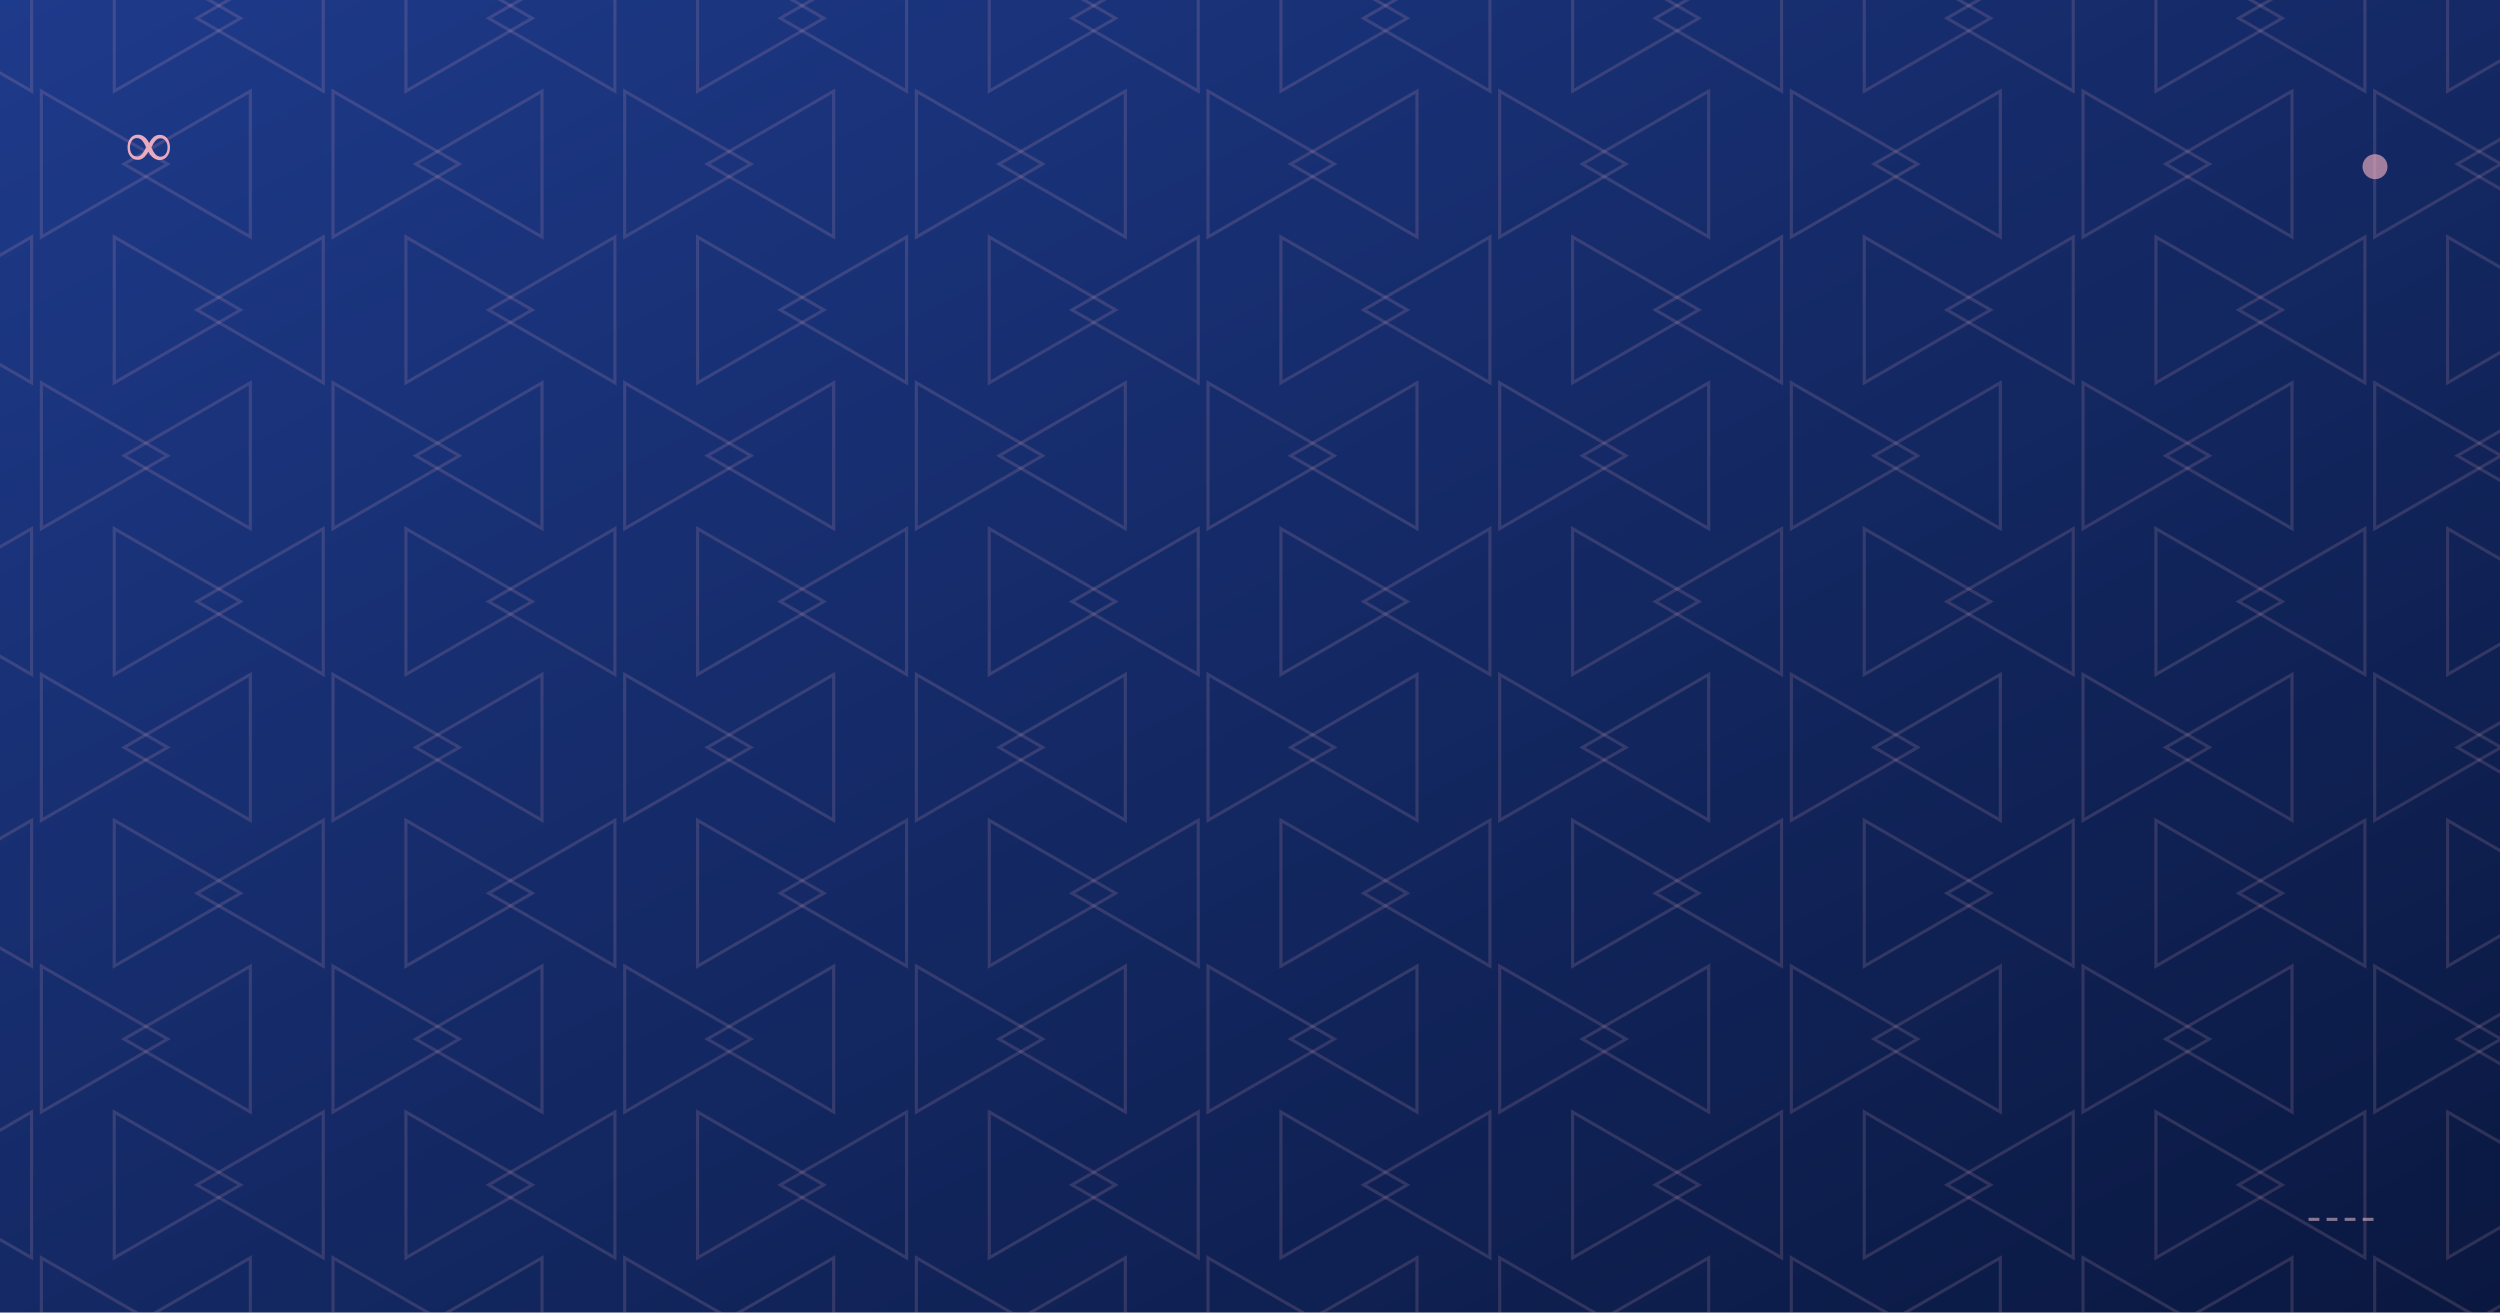
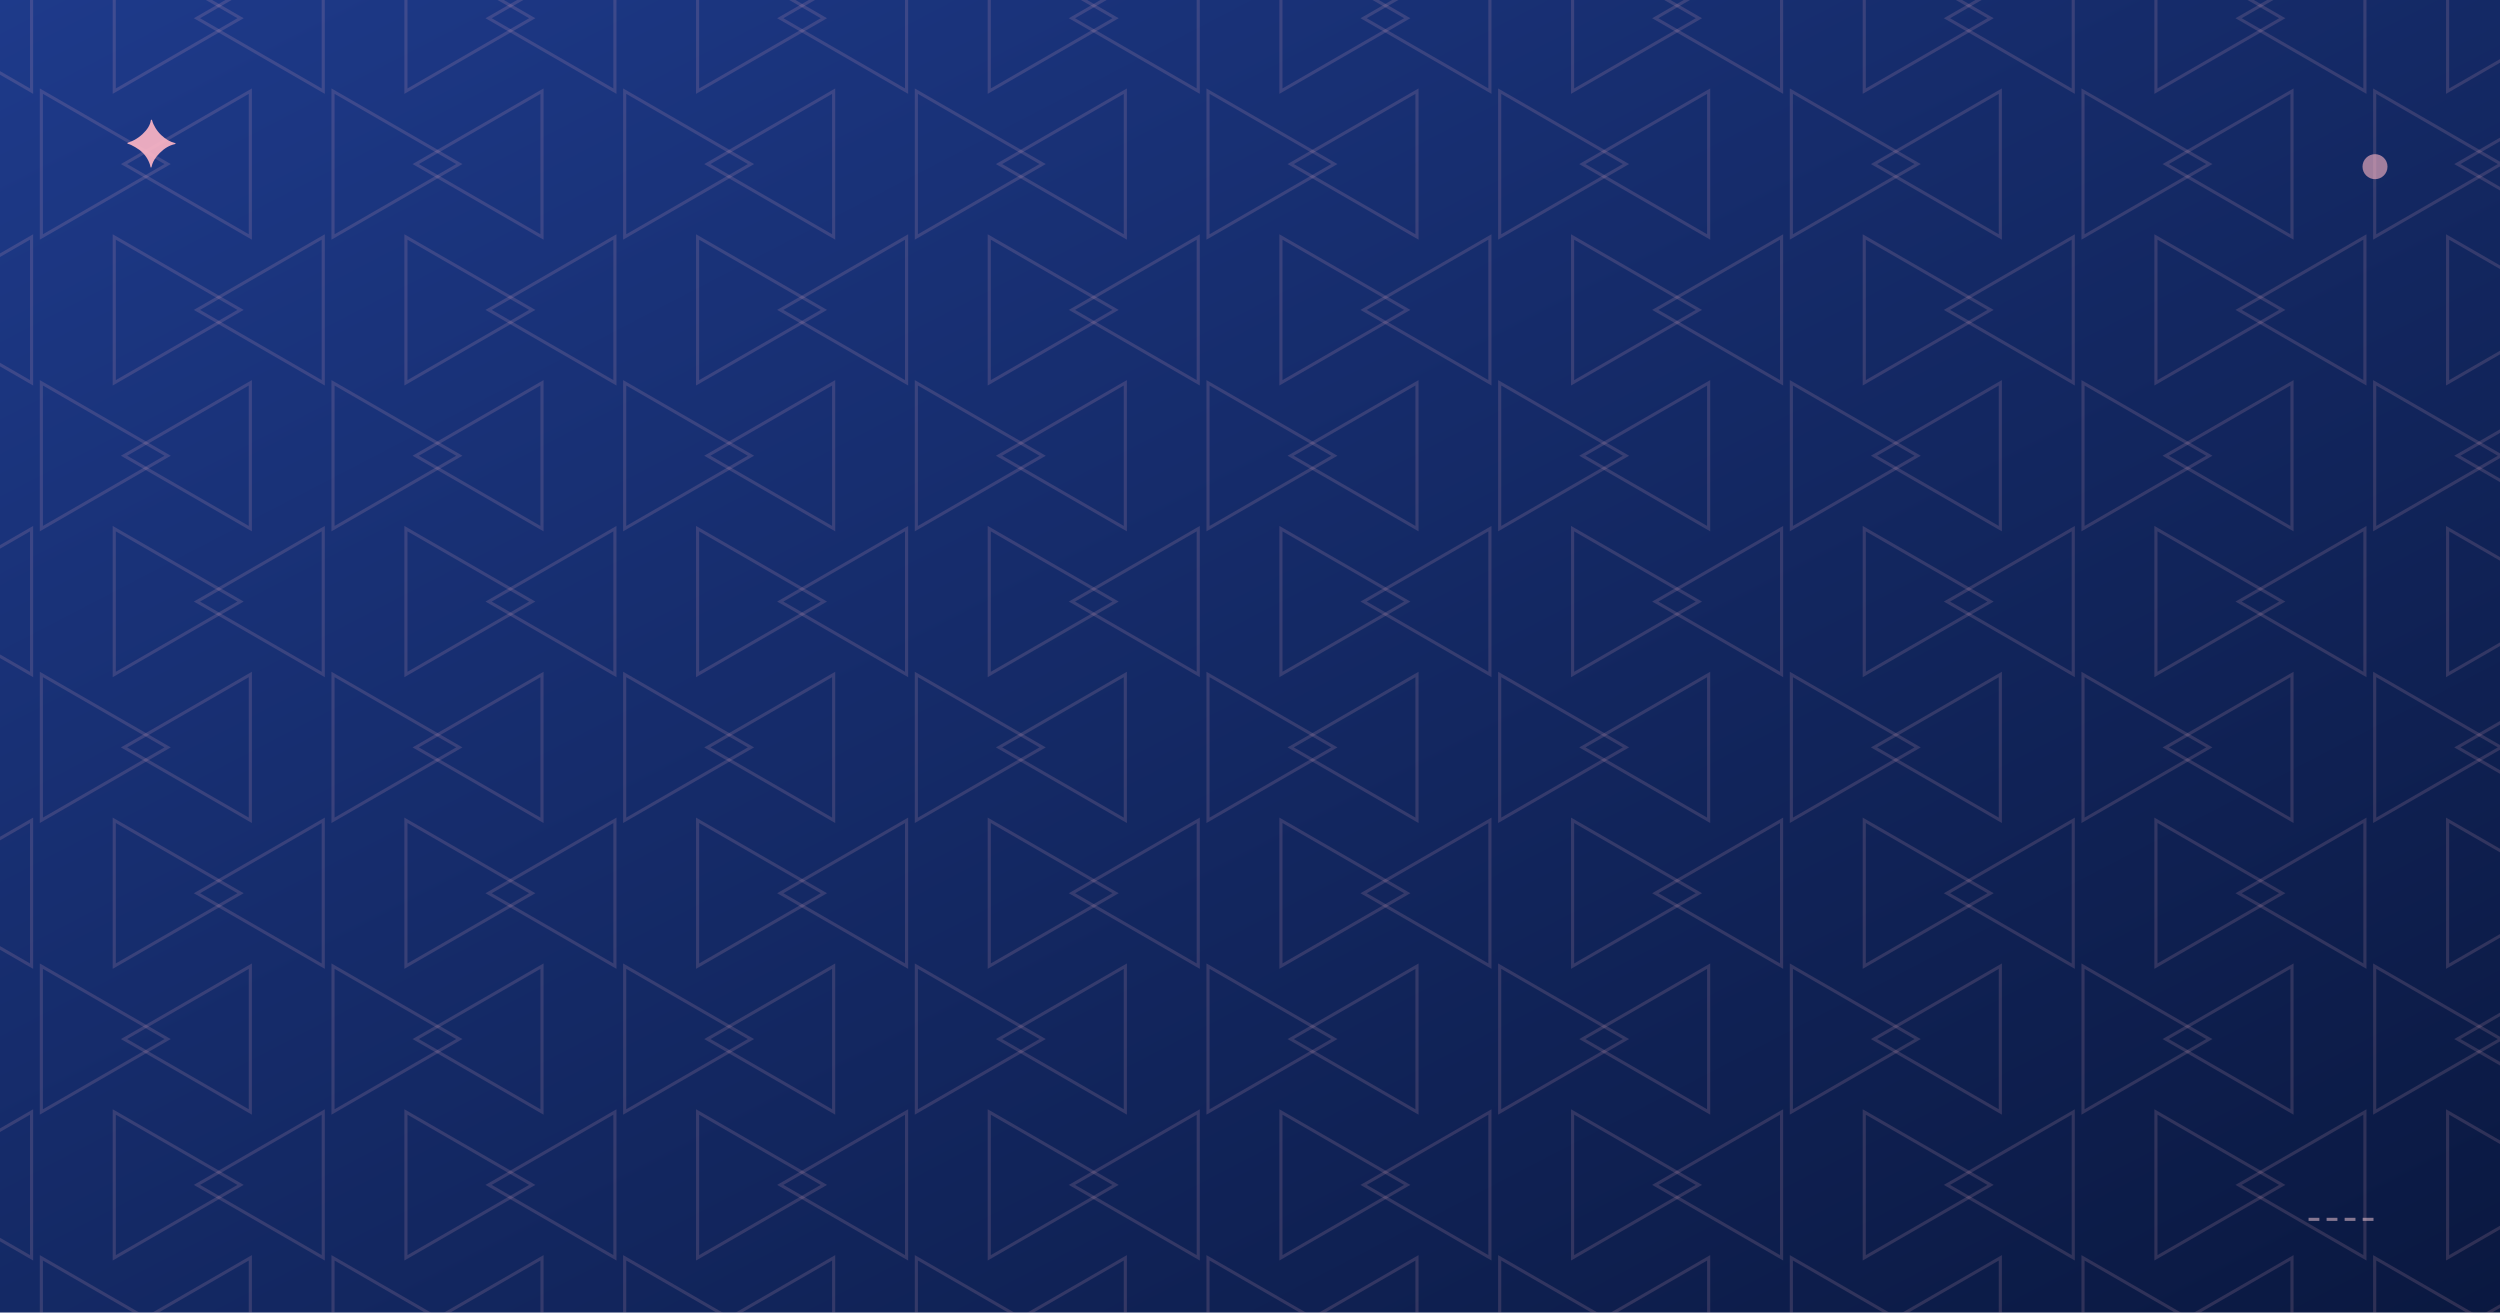
<svg xmlns="http://www.w3.org/2000/svg" viewBox="0 0 1200 630" width="1200" height="630" preserveAspectRatio="xMidYMid slice">
  <defs>
    <linearGradient id="bg-sakura-2606245589" x1="0%" y1="0%" x2="100%" y2="100%">
      <stop offset="0%" stop-color="#1E3A8A" />
      <stop offset="100%" stop-color="#0A1840" />
    </linearGradient>
  </defs>
  <rect width="1200" height="630" fill="url(#bg-sakura-2606245589)" />
  <polygon points="-70,-30.31 -105,30.31 -35,30.31" fill="none" stroke="#FFB7C5" stroke-width="1.5" opacity="0.15" transform="rotate(-30 -70 0)" />
  <polygon points="0,-30.31 -35,30.31 35,30.31" fill="none" stroke="#FFB7C5" stroke-width="1.5" opacity="0.15" transform="rotate(30 0 0)" />
  <polygon points="70,-30.31 35,30.31 105,30.31" fill="none" stroke="#FFB7C5" stroke-width="1.5" opacity="0.15" transform="rotate(-30 70 0)" />
  <polygon points="140,-30.31 105,30.31 175,30.31" fill="none" stroke="#FFB7C5" stroke-width="1.5" opacity="0.15" transform="rotate(30 140 0)" />
  <polygon points="210,-30.31 175,30.31 245,30.31" fill="none" stroke="#FFB7C5" stroke-width="1.5" opacity="0.15" transform="rotate(-30 210 0)" />
  <polygon points="280,-30.31 245,30.31 315,30.31" fill="none" stroke="#FFB7C5" stroke-width="1.5" opacity="0.15" transform="rotate(30 280 0)" />
  <polygon points="350,-30.31 315,30.31 385,30.31" fill="none" stroke="#FFB7C5" stroke-width="1.5" opacity="0.15" transform="rotate(-30 350 0)" />
  <polygon points="420,-30.31 385,30.31 455,30.31" fill="none" stroke="#FFB7C5" stroke-width="1.5" opacity="0.15" transform="rotate(30 420 0)" />
  <polygon points="490,-30.31 455,30.31 525,30.31" fill="none" stroke="#FFB7C5" stroke-width="1.5" opacity="0.15" transform="rotate(-30 490 0)" />
  <polygon points="560,-30.31 525,30.31 595,30.31" fill="none" stroke="#FFB7C5" stroke-width="1.5" opacity="0.15" transform="rotate(30 560 0)" />
  <polygon points="630,-30.31 595,30.31 665,30.31" fill="none" stroke="#FFB7C5" stroke-width="1.5" opacity="0.15" transform="rotate(-30 630 0)" />
  <polygon points="700,-30.31 665,30.31 735,30.31" fill="none" stroke="#FFB7C5" stroke-width="1.5" opacity="0.15" transform="rotate(30 700 0)" />
  <polygon points="770,-30.31 735,30.31 805,30.31" fill="none" stroke="#FFB7C5" stroke-width="1.5" opacity="0.15" transform="rotate(-30 770 0)" />
  <polygon points="840,-30.31 805,30.31 875,30.31" fill="none" stroke="#FFB7C5" stroke-width="1.5" opacity="0.15" transform="rotate(30 840 0)" />
  <polygon points="910,-30.31 875,30.31 945,30.31" fill="none" stroke="#FFB7C5" stroke-width="1.5" opacity="0.15" transform="rotate(-30 910 0)" />
  <polygon points="980,-30.31 945,30.31 1015,30.31" fill="none" stroke="#FFB7C5" stroke-width="1.5" opacity="0.15" transform="rotate(30 980 0)" />
  <polygon points="1050,-30.31 1015,30.31 1085,30.31" fill="none" stroke="#FFB7C5" stroke-width="1.5" opacity="0.15" transform="rotate(-30 1050 0)" />
  <polygon points="1120,-30.31 1085,30.31 1155,30.31" fill="none" stroke="#FFB7C5" stroke-width="1.5" opacity="0.15" transform="rotate(30 1120 0)" />
  <polygon points="1190,-30.31 1155,30.31 1225,30.31" fill="none" stroke="#FFB7C5" stroke-width="1.5" opacity="0.15" transform="rotate(-30 1190 0)" />
  <polygon points="1260,-30.31 1225,30.31 1295,30.31" fill="none" stroke="#FFB7C5" stroke-width="1.5" opacity="0.15" transform="rotate(30 1260 0)" />
  <polygon points="-35,39.69 -70,100.31 0,100.31" fill="none" stroke="#FFB7C5" stroke-width="1.5" opacity="0.15" transform="rotate(30 -35 70)" />
  <polygon points="35,39.69 0,100.31 70,100.31" fill="none" stroke="#FFB7C5" stroke-width="1.5" opacity="0.15" transform="rotate(-30 35 70)" />
  <polygon points="105,39.69 70,100.31 140,100.31" fill="none" stroke="#FFB7C5" stroke-width="1.5" opacity="0.15" transform="rotate(30 105 70)" />
  <polygon points="175,39.69 140,100.31 210,100.31" fill="none" stroke="#FFB7C5" stroke-width="1.5" opacity="0.15" transform="rotate(-30 175 70)" />
  <polygon points="245,39.69 210,100.31 280,100.31" fill="none" stroke="#FFB7C5" stroke-width="1.5" opacity="0.15" transform="rotate(30 245 70)" />
  <polygon points="315,39.69 280,100.31 350,100.31" fill="none" stroke="#FFB7C5" stroke-width="1.5" opacity="0.15" transform="rotate(-30 315 70)" />
  <polygon points="385,39.69 350,100.31 420,100.31" fill="none" stroke="#FFB7C5" stroke-width="1.5" opacity="0.15" transform="rotate(30 385 70)" />
  <polygon points="455,39.69 420,100.31 490,100.31" fill="none" stroke="#FFB7C5" stroke-width="1.5" opacity="0.15" transform="rotate(-30 455 70)" />
  <polygon points="525,39.69 490,100.31 560,100.31" fill="none" stroke="#FFB7C5" stroke-width="1.5" opacity="0.15" transform="rotate(30 525 70)" />
  <polygon points="595,39.69 560,100.31 630,100.31" fill="none" stroke="#FFB7C5" stroke-width="1.5" opacity="0.15" transform="rotate(-30 595 70)" />
  <polygon points="665,39.69 630,100.31 700,100.31" fill="none" stroke="#FFB7C5" stroke-width="1.5" opacity="0.15" transform="rotate(30 665 70)" />
  <polygon points="735,39.69 700,100.31 770,100.31" fill="none" stroke="#FFB7C5" stroke-width="1.5" opacity="0.15" transform="rotate(-30 735 70)" />
  <polygon points="805,39.69 770,100.31 840,100.31" fill="none" stroke="#FFB7C5" stroke-width="1.5" opacity="0.15" transform="rotate(30 805 70)" />
  <polygon points="875,39.69 840,100.31 910,100.31" fill="none" stroke="#FFB7C5" stroke-width="1.5" opacity="0.15" transform="rotate(-30 875 70)" />
  <polygon points="945,39.69 910,100.31 980,100.31" fill="none" stroke="#FFB7C5" stroke-width="1.5" opacity="0.15" transform="rotate(30 945 70)" />
  <polygon points="1015,39.69 980,100.31 1050,100.31" fill="none" stroke="#FFB7C5" stroke-width="1.5" opacity="0.15" transform="rotate(-30 1015 70)" />
  <polygon points="1085,39.69 1050,100.31 1120,100.31" fill="none" stroke="#FFB7C5" stroke-width="1.5" opacity="0.15" transform="rotate(30 1085 70)" />
  <polygon points="1155,39.69 1120,100.31 1190,100.31" fill="none" stroke="#FFB7C5" stroke-width="1.5" opacity="0.15" transform="rotate(-30 1155 70)" />
  <polygon points="1225,39.69 1190,100.31 1260,100.31" fill="none" stroke="#FFB7C5" stroke-width="1.5" opacity="0.15" transform="rotate(30 1225 70)" />
  <polygon points="1295,39.69 1260,100.31 1330,100.31" fill="none" stroke="#FFB7C5" stroke-width="1.5" opacity="0.15" transform="rotate(-30 1295 70)" />
  <polygon points="-70,109.69 -105,170.31 -35,170.31" fill="none" stroke="#FFB7C5" stroke-width="1.5" opacity="0.15" transform="rotate(-30 -70 140)" />
  <polygon points="0,109.69 -35,170.31 35,170.31" fill="none" stroke="#FFB7C5" stroke-width="1.5" opacity="0.15" transform="rotate(30 0 140)" />
  <polygon points="70,109.69 35,170.31 105,170.31" fill="none" stroke="#FFB7C5" stroke-width="1.5" opacity="0.15" transform="rotate(-30 70 140)" />
  <polygon points="140,109.69 105,170.31 175,170.31" fill="none" stroke="#FFB7C5" stroke-width="1.5" opacity="0.15" transform="rotate(30 140 140)" />
  <polygon points="210,109.69 175,170.31 245,170.31" fill="none" stroke="#FFB7C5" stroke-width="1.5" opacity="0.15" transform="rotate(-30 210 140)" />
  <polygon points="280,109.69 245,170.31 315,170.31" fill="none" stroke="#FFB7C5" stroke-width="1.5" opacity="0.15" transform="rotate(30 280 140)" />
  <polygon points="350,109.69 315,170.31 385,170.31" fill="none" stroke="#FFB7C5" stroke-width="1.5" opacity="0.15" transform="rotate(-30 350 140)" />
  <polygon points="420,109.69 385,170.31 455,170.31" fill="none" stroke="#FFB7C5" stroke-width="1.5" opacity="0.15" transform="rotate(30 420 140)" />
  <polygon points="490,109.69 455,170.31 525,170.31" fill="none" stroke="#FFB7C5" stroke-width="1.5" opacity="0.15" transform="rotate(-30 490 140)" />
  <polygon points="560,109.69 525,170.31 595,170.31" fill="none" stroke="#FFB7C5" stroke-width="1.5" opacity="0.15" transform="rotate(30 560 140)" />
  <polygon points="630,109.69 595,170.31 665,170.31" fill="none" stroke="#FFB7C5" stroke-width="1.5" opacity="0.15" transform="rotate(-30 630 140)" />
  <polygon points="700,109.69 665,170.31 735,170.31" fill="none" stroke="#FFB7C5" stroke-width="1.5" opacity="0.15" transform="rotate(30 700 140)" />
  <polygon points="770,109.69 735,170.31 805,170.31" fill="none" stroke="#FFB7C5" stroke-width="1.5" opacity="0.15" transform="rotate(-30 770 140)" />
  <polygon points="840,109.69 805,170.31 875,170.31" fill="none" stroke="#FFB7C5" stroke-width="1.5" opacity="0.15" transform="rotate(30 840 140)" />
  <polygon points="910,109.69 875,170.31 945,170.31" fill="none" stroke="#FFB7C5" stroke-width="1.5" opacity="0.15" transform="rotate(-30 910 140)" />
  <polygon points="980,109.69 945,170.31 1015,170.31" fill="none" stroke="#FFB7C5" stroke-width="1.5" opacity="0.15" transform="rotate(30 980 140)" />
  <polygon points="1050,109.69 1015,170.31 1085,170.31" fill="none" stroke="#FFB7C5" stroke-width="1.5" opacity="0.15" transform="rotate(-30 1050 140)" />
  <polygon points="1120,109.69 1085,170.31 1155,170.31" fill="none" stroke="#FFB7C5" stroke-width="1.5" opacity="0.15" transform="rotate(30 1120 140)" />
  <polygon points="1190,109.69 1155,170.31 1225,170.31" fill="none" stroke="#FFB7C5" stroke-width="1.5" opacity="0.15" transform="rotate(-30 1190 140)" />
  <polygon points="1260,109.69 1225,170.31 1295,170.31" fill="none" stroke="#FFB7C5" stroke-width="1.5" opacity="0.15" transform="rotate(30 1260 140)" />
  <polygon points="-35,179.69 -70,240.31 0,240.31" fill="none" stroke="#FFB7C5" stroke-width="1.5" opacity="0.15" transform="rotate(30 -35 210)" />
  <polygon points="35,179.69 0,240.31 70,240.31" fill="none" stroke="#FFB7C5" stroke-width="1.5" opacity="0.15" transform="rotate(-30 35 210)" />
  <polygon points="105,179.69 70,240.31 140,240.31" fill="none" stroke="#FFB7C5" stroke-width="1.5" opacity="0.15" transform="rotate(30 105 210)" />
  <polygon points="175,179.69 140,240.31 210,240.31" fill="none" stroke="#FFB7C5" stroke-width="1.5" opacity="0.15" transform="rotate(-30 175 210)" />
  <polygon points="245,179.69 210,240.31 280,240.31" fill="none" stroke="#FFB7C5" stroke-width="1.5" opacity="0.15" transform="rotate(30 245 210)" />
  <polygon points="315,179.69 280,240.31 350,240.31" fill="none" stroke="#FFB7C5" stroke-width="1.5" opacity="0.15" transform="rotate(-30 315 210)" />
  <polygon points="385,179.69 350,240.31 420,240.31" fill="none" stroke="#FFB7C5" stroke-width="1.5" opacity="0.15" transform="rotate(30 385 210)" />
  <polygon points="455,179.69 420,240.31 490,240.31" fill="none" stroke="#FFB7C5" stroke-width="1.5" opacity="0.15" transform="rotate(-30 455 210)" />
  <polygon points="525,179.69 490,240.31 560,240.31" fill="none" stroke="#FFB7C5" stroke-width="1.5" opacity="0.15" transform="rotate(30 525 210)" />
  <polygon points="595,179.69 560,240.31 630,240.31" fill="none" stroke="#FFB7C5" stroke-width="1.5" opacity="0.15" transform="rotate(-30 595 210)" />
  <polygon points="665,179.69 630,240.31 700,240.31" fill="none" stroke="#FFB7C5" stroke-width="1.5" opacity="0.15" transform="rotate(30 665 210)" />
  <polygon points="735,179.69 700,240.31 770,240.31" fill="none" stroke="#FFB7C5" stroke-width="1.5" opacity="0.15" transform="rotate(-30 735 210)" />
  <polygon points="805,179.69 770,240.31 840,240.31" fill="none" stroke="#FFB7C5" stroke-width="1.5" opacity="0.15" transform="rotate(30 805 210)" />
  <polygon points="875,179.69 840,240.31 910,240.31" fill="none" stroke="#FFB7C5" stroke-width="1.5" opacity="0.15" transform="rotate(-30 875 210)" />
  <polygon points="945,179.69 910,240.31 980,240.31" fill="none" stroke="#FFB7C5" stroke-width="1.5" opacity="0.15" transform="rotate(30 945 210)" />
  <polygon points="1015,179.69 980,240.31 1050,240.31" fill="none" stroke="#FFB7C5" stroke-width="1.5" opacity="0.15" transform="rotate(-30 1015 210)" />
  <polygon points="1085,179.69 1050,240.31 1120,240.31" fill="none" stroke="#FFB7C5" stroke-width="1.5" opacity="0.15" transform="rotate(30 1085 210)" />
  <polygon points="1155,179.69 1120,240.31 1190,240.31" fill="none" stroke="#FFB7C5" stroke-width="1.5" opacity="0.15" transform="rotate(-30 1155 210)" />
  <polygon points="1225,179.69 1190,240.31 1260,240.31" fill="none" stroke="#FFB7C5" stroke-width="1.5" opacity="0.15" transform="rotate(30 1225 210)" />
  <polygon points="1295,179.69 1260,240.31 1330,240.31" fill="none" stroke="#FFB7C5" stroke-width="1.5" opacity="0.15" transform="rotate(-30 1295 210)" />
  <polygon points="-70,249.69 -105,310.31 -35,310.31" fill="none" stroke="#FFB7C5" stroke-width="1.5" opacity="0.15" transform="rotate(-30 -70 280)" />
  <polygon points="0,249.69 -35,310.31 35,310.31" fill="none" stroke="#FFB7C5" stroke-width="1.5" opacity="0.15" transform="rotate(30 0 280)" />
  <polygon points="70,249.69 35,310.31 105,310.31" fill="none" stroke="#FFB7C5" stroke-width="1.5" opacity="0.15" transform="rotate(-30 70 280)" />
  <polygon points="140,249.69 105,310.31 175,310.31" fill="none" stroke="#FFB7C5" stroke-width="1.5" opacity="0.15" transform="rotate(30 140 280)" />
  <polygon points="210,249.69 175,310.31 245,310.31" fill="none" stroke="#FFB7C5" stroke-width="1.5" opacity="0.15" transform="rotate(-30 210 280)" />
  <polygon points="280,249.69 245,310.31 315,310.31" fill="none" stroke="#FFB7C5" stroke-width="1.5" opacity="0.15" transform="rotate(30 280 280)" />
  <polygon points="350,249.69 315,310.31 385,310.31" fill="none" stroke="#FFB7C5" stroke-width="1.5" opacity="0.15" transform="rotate(-30 350 280)" />
  <polygon points="420,249.69 385,310.31 455,310.31" fill="none" stroke="#FFB7C5" stroke-width="1.5" opacity="0.15" transform="rotate(30 420 280)" />
  <polygon points="490,249.69 455,310.31 525,310.31" fill="none" stroke="#FFB7C5" stroke-width="1.5" opacity="0.15" transform="rotate(-30 490 280)" />
  <polygon points="560,249.69 525,310.31 595,310.31" fill="none" stroke="#FFB7C5" stroke-width="1.5" opacity="0.15" transform="rotate(30 560 280)" />
  <polygon points="630,249.69 595,310.31 665,310.31" fill="none" stroke="#FFB7C5" stroke-width="1.5" opacity="0.15" transform="rotate(-30 630 280)" />
  <polygon points="700,249.69 665,310.31 735,310.31" fill="none" stroke="#FFB7C5" stroke-width="1.5" opacity="0.15" transform="rotate(30 700 280)" />
  <polygon points="770,249.69 735,310.31 805,310.31" fill="none" stroke="#FFB7C5" stroke-width="1.5" opacity="0.15" transform="rotate(-30 770 280)" />
  <polygon points="840,249.69 805,310.31 875,310.31" fill="none" stroke="#FFB7C5" stroke-width="1.5" opacity="0.15" transform="rotate(30 840 280)" />
  <polygon points="910,249.69 875,310.31 945,310.31" fill="none" stroke="#FFB7C5" stroke-width="1.5" opacity="0.15" transform="rotate(-30 910 280)" />
  <polygon points="980,249.69 945,310.31 1015,310.31" fill="none" stroke="#FFB7C5" stroke-width="1.5" opacity="0.15" transform="rotate(30 980 280)" />
  <polygon points="1050,249.69 1015,310.31 1085,310.31" fill="none" stroke="#FFB7C5" stroke-width="1.5" opacity="0.15" transform="rotate(-30 1050 280)" />
  <polygon points="1120,249.69 1085,310.31 1155,310.31" fill="none" stroke="#FFB7C5" stroke-width="1.5" opacity="0.15" transform="rotate(30 1120 280)" />
  <polygon points="1190,249.69 1155,310.31 1225,310.31" fill="none" stroke="#FFB7C5" stroke-width="1.5" opacity="0.15" transform="rotate(-30 1190 280)" />
  <polygon points="1260,249.69 1225,310.31 1295,310.31" fill="none" stroke="#FFB7C5" stroke-width="1.5" opacity="0.15" transform="rotate(30 1260 280)" />
  <polygon points="-35,319.69 -70,380.31 0,380.31" fill="none" stroke="#FFB7C5" stroke-width="1.5" opacity="0.15" transform="rotate(30 -35 350)" />
  <polygon points="35,319.69 0,380.31 70,380.31" fill="none" stroke="#FFB7C5" stroke-width="1.5" opacity="0.15" transform="rotate(-30 35 350)" />
  <polygon points="105,319.69 70,380.31 140,380.31" fill="none" stroke="#FFB7C5" stroke-width="1.5" opacity="0.15" transform="rotate(30 105 350)" />
  <polygon points="175,319.69 140,380.31 210,380.31" fill="none" stroke="#FFB7C5" stroke-width="1.5" opacity="0.15" transform="rotate(-30 175 350)" />
  <polygon points="245,319.69 210,380.31 280,380.31" fill="none" stroke="#FFB7C5" stroke-width="1.5" opacity="0.15" transform="rotate(30 245 350)" />
  <polygon points="315,319.69 280,380.31 350,380.31" fill="none" stroke="#FFB7C5" stroke-width="1.5" opacity="0.15" transform="rotate(-30 315 350)" />
  <polygon points="385,319.69 350,380.31 420,380.31" fill="none" stroke="#FFB7C5" stroke-width="1.5" opacity="0.15" transform="rotate(30 385 350)" />
  <polygon points="455,319.69 420,380.31 490,380.31" fill="none" stroke="#FFB7C5" stroke-width="1.5" opacity="0.15" transform="rotate(-30 455 350)" />
  <polygon points="525,319.69 490,380.31 560,380.31" fill="none" stroke="#FFB7C5" stroke-width="1.5" opacity="0.15" transform="rotate(30 525 350)" />
  <polygon points="595,319.69 560,380.31 630,380.31" fill="none" stroke="#FFB7C5" stroke-width="1.5" opacity="0.15" transform="rotate(-30 595 350)" />
  <polygon points="665,319.69 630,380.31 700,380.31" fill="none" stroke="#FFB7C5" stroke-width="1.5" opacity="0.15" transform="rotate(30 665 350)" />
  <polygon points="735,319.69 700,380.31 770,380.31" fill="none" stroke="#FFB7C5" stroke-width="1.5" opacity="0.15" transform="rotate(-30 735 350)" />
  <polygon points="805,319.69 770,380.31 840,380.31" fill="none" stroke="#FFB7C5" stroke-width="1.5" opacity="0.15" transform="rotate(30 805 350)" />
  <polygon points="875,319.69 840,380.31 910,380.31" fill="none" stroke="#FFB7C5" stroke-width="1.5" opacity="0.15" transform="rotate(-30 875 350)" />
  <polygon points="945,319.69 910,380.31 980,380.31" fill="none" stroke="#FFB7C5" stroke-width="1.5" opacity="0.15" transform="rotate(30 945 350)" />
  <polygon points="1015,319.69 980,380.31 1050,380.31" fill="none" stroke="#FFB7C5" stroke-width="1.5" opacity="0.15" transform="rotate(-30 1015 350)" />
  <polygon points="1085,319.69 1050,380.31 1120,380.31" fill="none" stroke="#FFB7C5" stroke-width="1.5" opacity="0.15" transform="rotate(30 1085 350)" />
  <polygon points="1155,319.69 1120,380.31 1190,380.31" fill="none" stroke="#FFB7C5" stroke-width="1.5" opacity="0.15" transform="rotate(-30 1155 350)" />
  <polygon points="1225,319.69 1190,380.31 1260,380.31" fill="none" stroke="#FFB7C5" stroke-width="1.5" opacity="0.15" transform="rotate(30 1225 350)" />
  <polygon points="1295,319.69 1260,380.31 1330,380.31" fill="none" stroke="#FFB7C5" stroke-width="1.5" opacity="0.15" transform="rotate(-30 1295 350)" />
  <polygon points="-70,389.69 -105,450.31 -35,450.31" fill="none" stroke="#FFB7C5" stroke-width="1.5" opacity="0.15" transform="rotate(-30 -70 420)" />
  <polygon points="0,389.69 -35,450.31 35,450.31" fill="none" stroke="#FFB7C5" stroke-width="1.5" opacity="0.15" transform="rotate(30 0 420)" />
  <polygon points="70,389.69 35,450.31 105,450.31" fill="none" stroke="#FFB7C5" stroke-width="1.5" opacity="0.15" transform="rotate(-30 70 420)" />
  <polygon points="140,389.69 105,450.31 175,450.31" fill="none" stroke="#FFB7C5" stroke-width="1.5" opacity="0.15" transform="rotate(30 140 420)" />
  <polygon points="210,389.69 175,450.31 245,450.31" fill="none" stroke="#FFB7C5" stroke-width="1.5" opacity="0.15" transform="rotate(-30 210 420)" />
  <polygon points="280,389.69 245,450.31 315,450.31" fill="none" stroke="#FFB7C5" stroke-width="1.5" opacity="0.15" transform="rotate(30 280 420)" />
  <polygon points="350,389.69 315,450.31 385,450.31" fill="none" stroke="#FFB7C5" stroke-width="1.5" opacity="0.15" transform="rotate(-30 350 420)" />
  <polygon points="420,389.69 385,450.31 455,450.31" fill="none" stroke="#FFB7C5" stroke-width="1.5" opacity="0.15" transform="rotate(30 420 420)" />
  <polygon points="490,389.69 455,450.31 525,450.31" fill="none" stroke="#FFB7C5" stroke-width="1.5" opacity="0.15" transform="rotate(-30 490 420)" />
  <polygon points="560,389.69 525,450.31 595,450.31" fill="none" stroke="#FFB7C5" stroke-width="1.5" opacity="0.15" transform="rotate(30 560 420)" />
  <polygon points="630,389.69 595,450.31 665,450.31" fill="none" stroke="#FFB7C5" stroke-width="1.5" opacity="0.15" transform="rotate(-30 630 420)" />
  <polygon points="700,389.69 665,450.31 735,450.31" fill="none" stroke="#FFB7C5" stroke-width="1.5" opacity="0.15" transform="rotate(30 700 420)" />
  <polygon points="770,389.69 735,450.31 805,450.31" fill="none" stroke="#FFB7C5" stroke-width="1.5" opacity="0.15" transform="rotate(-30 770 420)" />
  <polygon points="840,389.69 805,450.31 875,450.31" fill="none" stroke="#FFB7C5" stroke-width="1.5" opacity="0.15" transform="rotate(30 840 420)" />
  <polygon points="910,389.69 875,450.31 945,450.31" fill="none" stroke="#FFB7C5" stroke-width="1.5" opacity="0.15" transform="rotate(-30 910 420)" />
  <polygon points="980,389.69 945,450.31 1015,450.31" fill="none" stroke="#FFB7C5" stroke-width="1.5" opacity="0.15" transform="rotate(30 980 420)" />
  <polygon points="1050,389.69 1015,450.31 1085,450.31" fill="none" stroke="#FFB7C5" stroke-width="1.5" opacity="0.15" transform="rotate(-30 1050 420)" />
  <polygon points="1120,389.69 1085,450.31 1155,450.31" fill="none" stroke="#FFB7C5" stroke-width="1.5" opacity="0.15" transform="rotate(30 1120 420)" />
  <polygon points="1190,389.69 1155,450.31 1225,450.31" fill="none" stroke="#FFB7C5" stroke-width="1.5" opacity="0.15" transform="rotate(-30 1190 420)" />
  <polygon points="1260,389.69 1225,450.31 1295,450.31" fill="none" stroke="#FFB7C5" stroke-width="1.5" opacity="0.15" transform="rotate(30 1260 420)" />
  <polygon points="-35,459.69 -70,520.31 0,520.31" fill="none" stroke="#FFB7C5" stroke-width="1.5" opacity="0.15" transform="rotate(30 -35 490)" />
  <polygon points="35,459.69 0,520.31 70,520.31" fill="none" stroke="#FFB7C5" stroke-width="1.5" opacity="0.15" transform="rotate(-30 35 490)" />
  <polygon points="105,459.69 70,520.31 140,520.31" fill="none" stroke="#FFB7C5" stroke-width="1.5" opacity="0.15" transform="rotate(30 105 490)" />
  <polygon points="175,459.69 140,520.31 210,520.31" fill="none" stroke="#FFB7C5" stroke-width="1.5" opacity="0.15" transform="rotate(-30 175 490)" />
  <polygon points="245,459.69 210,520.31 280,520.31" fill="none" stroke="#FFB7C5" stroke-width="1.5" opacity="0.15" transform="rotate(30 245 490)" />
  <polygon points="315,459.69 280,520.31 350,520.31" fill="none" stroke="#FFB7C5" stroke-width="1.5" opacity="0.15" transform="rotate(-30 315 490)" />
  <polygon points="385,459.69 350,520.31 420,520.31" fill="none" stroke="#FFB7C5" stroke-width="1.5" opacity="0.15" transform="rotate(30 385 490)" />
  <polygon points="455,459.69 420,520.31 490,520.31" fill="none" stroke="#FFB7C5" stroke-width="1.5" opacity="0.15" transform="rotate(-30 455 490)" />
  <polygon points="525,459.69 490,520.31 560,520.31" fill="none" stroke="#FFB7C5" stroke-width="1.5" opacity="0.15" transform="rotate(30 525 490)" />
  <polygon points="595,459.69 560,520.31 630,520.31" fill="none" stroke="#FFB7C5" stroke-width="1.5" opacity="0.15" transform="rotate(-30 595 490)" />
  <polygon points="665,459.69 630,520.31 700,520.31" fill="none" stroke="#FFB7C5" stroke-width="1.5" opacity="0.15" transform="rotate(30 665 490)" />
  <polygon points="735,459.69 700,520.31 770,520.31" fill="none" stroke="#FFB7C5" stroke-width="1.5" opacity="0.15" transform="rotate(-30 735 490)" />
  <polygon points="805,459.69 770,520.31 840,520.31" fill="none" stroke="#FFB7C5" stroke-width="1.5" opacity="0.15" transform="rotate(30 805 490)" />
  <polygon points="875,459.69 840,520.31 910,520.31" fill="none" stroke="#FFB7C5" stroke-width="1.5" opacity="0.15" transform="rotate(-30 875 490)" />
  <polygon points="945,459.69 910,520.31 980,520.31" fill="none" stroke="#FFB7C5" stroke-width="1.5" opacity="0.15" transform="rotate(30 945 490)" />
  <polygon points="1015,459.69 980,520.31 1050,520.31" fill="none" stroke="#FFB7C5" stroke-width="1.5" opacity="0.15" transform="rotate(-30 1015 490)" />
  <polygon points="1085,459.69 1050,520.31 1120,520.31" fill="none" stroke="#FFB7C5" stroke-width="1.5" opacity="0.15" transform="rotate(30 1085 490)" />
  <polygon points="1155,459.69 1120,520.31 1190,520.31" fill="none" stroke="#FFB7C5" stroke-width="1.5" opacity="0.15" transform="rotate(-30 1155 490)" />
  <polygon points="1225,459.69 1190,520.31 1260,520.31" fill="none" stroke="#FFB7C5" stroke-width="1.5" opacity="0.15" transform="rotate(30 1225 490)" />
  <polygon points="1295,459.69 1260,520.31 1330,520.31" fill="none" stroke="#FFB7C5" stroke-width="1.5" opacity="0.15" transform="rotate(-30 1295 490)" />
  <polygon points="-70,529.69 -105,590.31 -35,590.31" fill="none" stroke="#FFB7C5" stroke-width="1.5" opacity="0.15" transform="rotate(-30 -70 560)" />
  <polygon points="0,529.69 -35,590.31 35,590.31" fill="none" stroke="#FFB7C5" stroke-width="1.5" opacity="0.15" transform="rotate(30 0 560)" />
  <polygon points="70,529.69 35,590.31 105,590.31" fill="none" stroke="#FFB7C5" stroke-width="1.5" opacity="0.15" transform="rotate(-30 70 560)" />
  <polygon points="140,529.69 105,590.31 175,590.31" fill="none" stroke="#FFB7C5" stroke-width="1.5" opacity="0.15" transform="rotate(30 140 560)" />
  <polygon points="210,529.69 175,590.31 245,590.31" fill="none" stroke="#FFB7C5" stroke-width="1.5" opacity="0.15" transform="rotate(-30 210 560)" />
  <polygon points="280,529.69 245,590.31 315,590.31" fill="none" stroke="#FFB7C5" stroke-width="1.5" opacity="0.15" transform="rotate(30 280 560)" />
  <polygon points="350,529.69 315,590.31 385,590.31" fill="none" stroke="#FFB7C5" stroke-width="1.5" opacity="0.15" transform="rotate(-30 350 560)" />
  <polygon points="420,529.69 385,590.31 455,590.31" fill="none" stroke="#FFB7C5" stroke-width="1.5" opacity="0.15" transform="rotate(30 420 560)" />
  <polygon points="490,529.69 455,590.31 525,590.31" fill="none" stroke="#FFB7C5" stroke-width="1.5" opacity="0.15" transform="rotate(-30 490 560)" />
  <polygon points="560,529.69 525,590.31 595,590.31" fill="none" stroke="#FFB7C5" stroke-width="1.5" opacity="0.15" transform="rotate(30 560 560)" />
  <polygon points="630,529.69 595,590.31 665,590.31" fill="none" stroke="#FFB7C5" stroke-width="1.5" opacity="0.15" transform="rotate(-30 630 560)" />
  <polygon points="700,529.69 665,590.31 735,590.31" fill="none" stroke="#FFB7C5" stroke-width="1.5" opacity="0.15" transform="rotate(30 700 560)" />
  <polygon points="770,529.69 735,590.31 805,590.31" fill="none" stroke="#FFB7C5" stroke-width="1.5" opacity="0.15" transform="rotate(-30 770 560)" />
  <polygon points="840,529.69 805,590.31 875,590.31" fill="none" stroke="#FFB7C5" stroke-width="1.5" opacity="0.15" transform="rotate(30 840 560)" />
  <polygon points="910,529.69 875,590.31 945,590.31" fill="none" stroke="#FFB7C5" stroke-width="1.5" opacity="0.15" transform="rotate(-30 910 560)" />
  <polygon points="980,529.69 945,590.31 1015,590.31" fill="none" stroke="#FFB7C5" stroke-width="1.5" opacity="0.15" transform="rotate(30 980 560)" />
  <polygon points="1050,529.69 1015,590.31 1085,590.31" fill="none" stroke="#FFB7C5" stroke-width="1.5" opacity="0.15" transform="rotate(-30 1050 560)" />
  <polygon points="1120,529.69 1085,590.31 1155,590.31" fill="none" stroke="#FFB7C5" stroke-width="1.5" opacity="0.15" transform="rotate(30 1120 560)" />
  <polygon points="1190,529.69 1155,590.31 1225,590.31" fill="none" stroke="#FFB7C5" stroke-width="1.5" opacity="0.15" transform="rotate(-30 1190 560)" />
  <polygon points="1260,529.69 1225,590.31 1295,590.31" fill="none" stroke="#FFB7C5" stroke-width="1.5" opacity="0.15" transform="rotate(30 1260 560)" />
  <polygon points="-35,599.69 -70,660.31 0,660.31" fill="none" stroke="#FFB7C5" stroke-width="1.5" opacity="0.15" transform="rotate(30 -35 630)" />
  <polygon points="35,599.69 0,660.31 70,660.31" fill="none" stroke="#FFB7C5" stroke-width="1.5" opacity="0.15" transform="rotate(-30 35 630)" />
  <polygon points="105,599.69 70,660.31 140,660.31" fill="none" stroke="#FFB7C5" stroke-width="1.5" opacity="0.15" transform="rotate(30 105 630)" />
  <polygon points="175,599.69 140,660.31 210,660.31" fill="none" stroke="#FFB7C5" stroke-width="1.5" opacity="0.15" transform="rotate(-30 175 630)" />
  <polygon points="245,599.69 210,660.31 280,660.31" fill="none" stroke="#FFB7C5" stroke-width="1.5" opacity="0.15" transform="rotate(30 245 630)" />
  <polygon points="315,599.69 280,660.31 350,660.31" fill="none" stroke="#FFB7C5" stroke-width="1.5" opacity="0.15" transform="rotate(-30 315 630)" />
  <polygon points="385,599.69 350,660.31 420,660.31" fill="none" stroke="#FFB7C5" stroke-width="1.5" opacity="0.15" transform="rotate(30 385 630)" />
  <polygon points="455,599.69 420,660.31 490,660.31" fill="none" stroke="#FFB7C5" stroke-width="1.5" opacity="0.15" transform="rotate(-30 455 630)" />
  <polygon points="525,599.69 490,660.31 560,660.31" fill="none" stroke="#FFB7C5" stroke-width="1.5" opacity="0.15" transform="rotate(30 525 630)" />
  <polygon points="595,599.69 560,660.31 630,660.31" fill="none" stroke="#FFB7C5" stroke-width="1.5" opacity="0.15" transform="rotate(-30 595 630)" />
  <polygon points="665,599.69 630,660.31 700,660.31" fill="none" stroke="#FFB7C5" stroke-width="1.5" opacity="0.15" transform="rotate(30 665 630)" />
  <polygon points="735,599.69 700,660.31 770,660.31" fill="none" stroke="#FFB7C5" stroke-width="1.5" opacity="0.15" transform="rotate(-30 735 630)" />
  <polygon points="805,599.69 770,660.31 840,660.31" fill="none" stroke="#FFB7C5" stroke-width="1.5" opacity="0.15" transform="rotate(30 805 630)" />
  <polygon points="875,599.69 840,660.31 910,660.31" fill="none" stroke="#FFB7C5" stroke-width="1.5" opacity="0.15" transform="rotate(-30 875 630)" />
  <polygon points="945,599.69 910,660.31 980,660.31" fill="none" stroke="#FFB7C5" stroke-width="1.5" opacity="0.15" transform="rotate(30 945 630)" />
  <polygon points="1015,599.69 980,660.31 1050,660.31" fill="none" stroke="#FFB7C5" stroke-width="1.5" opacity="0.15" transform="rotate(-30 1015 630)" />
  <polygon points="1085,599.69 1050,660.31 1120,660.31" fill="none" stroke="#FFB7C5" stroke-width="1.5" opacity="0.15" transform="rotate(30 1085 630)" />
  <polygon points="1155,599.69 1120,660.31 1190,660.31" fill="none" stroke="#FFB7C5" stroke-width="1.5" opacity="0.15" transform="rotate(-30 1155 630)" />
  <polygon points="1225,599.69 1190,660.31 1260,660.31" fill="none" stroke="#FFB7C5" stroke-width="1.5" opacity="0.15" transform="rotate(30 1225 630)" />
  <polygon points="1295,599.69 1260,660.31 1330,660.31" fill="none" stroke="#FFB7C5" stroke-width="1.5" opacity="0.15" transform="rotate(-30 1295 630)" />
-   <text x="60" y="80" font-family="Georgia, 'Times New Roman', serif" font-size="32" fill="#FFB7C5" opacity="0.9">∞</text>
+   <text x="60" y="80" font-family="Georgia, 'Times New Roman', serif" font-size="32" fill="#FFB7C5" opacity="0.9">✦</text>
  <text x="1140" y="590" text-anchor="end" font-family="Georgia, 'Times New Roman', serif" font-size="20" fill="#FFD1DC" opacity="0.5" letter-spacing="2">----</text>
  <circle cx="1140" cy="80" r="6" fill="#FFB7C5" opacity="0.6" />
</svg>
